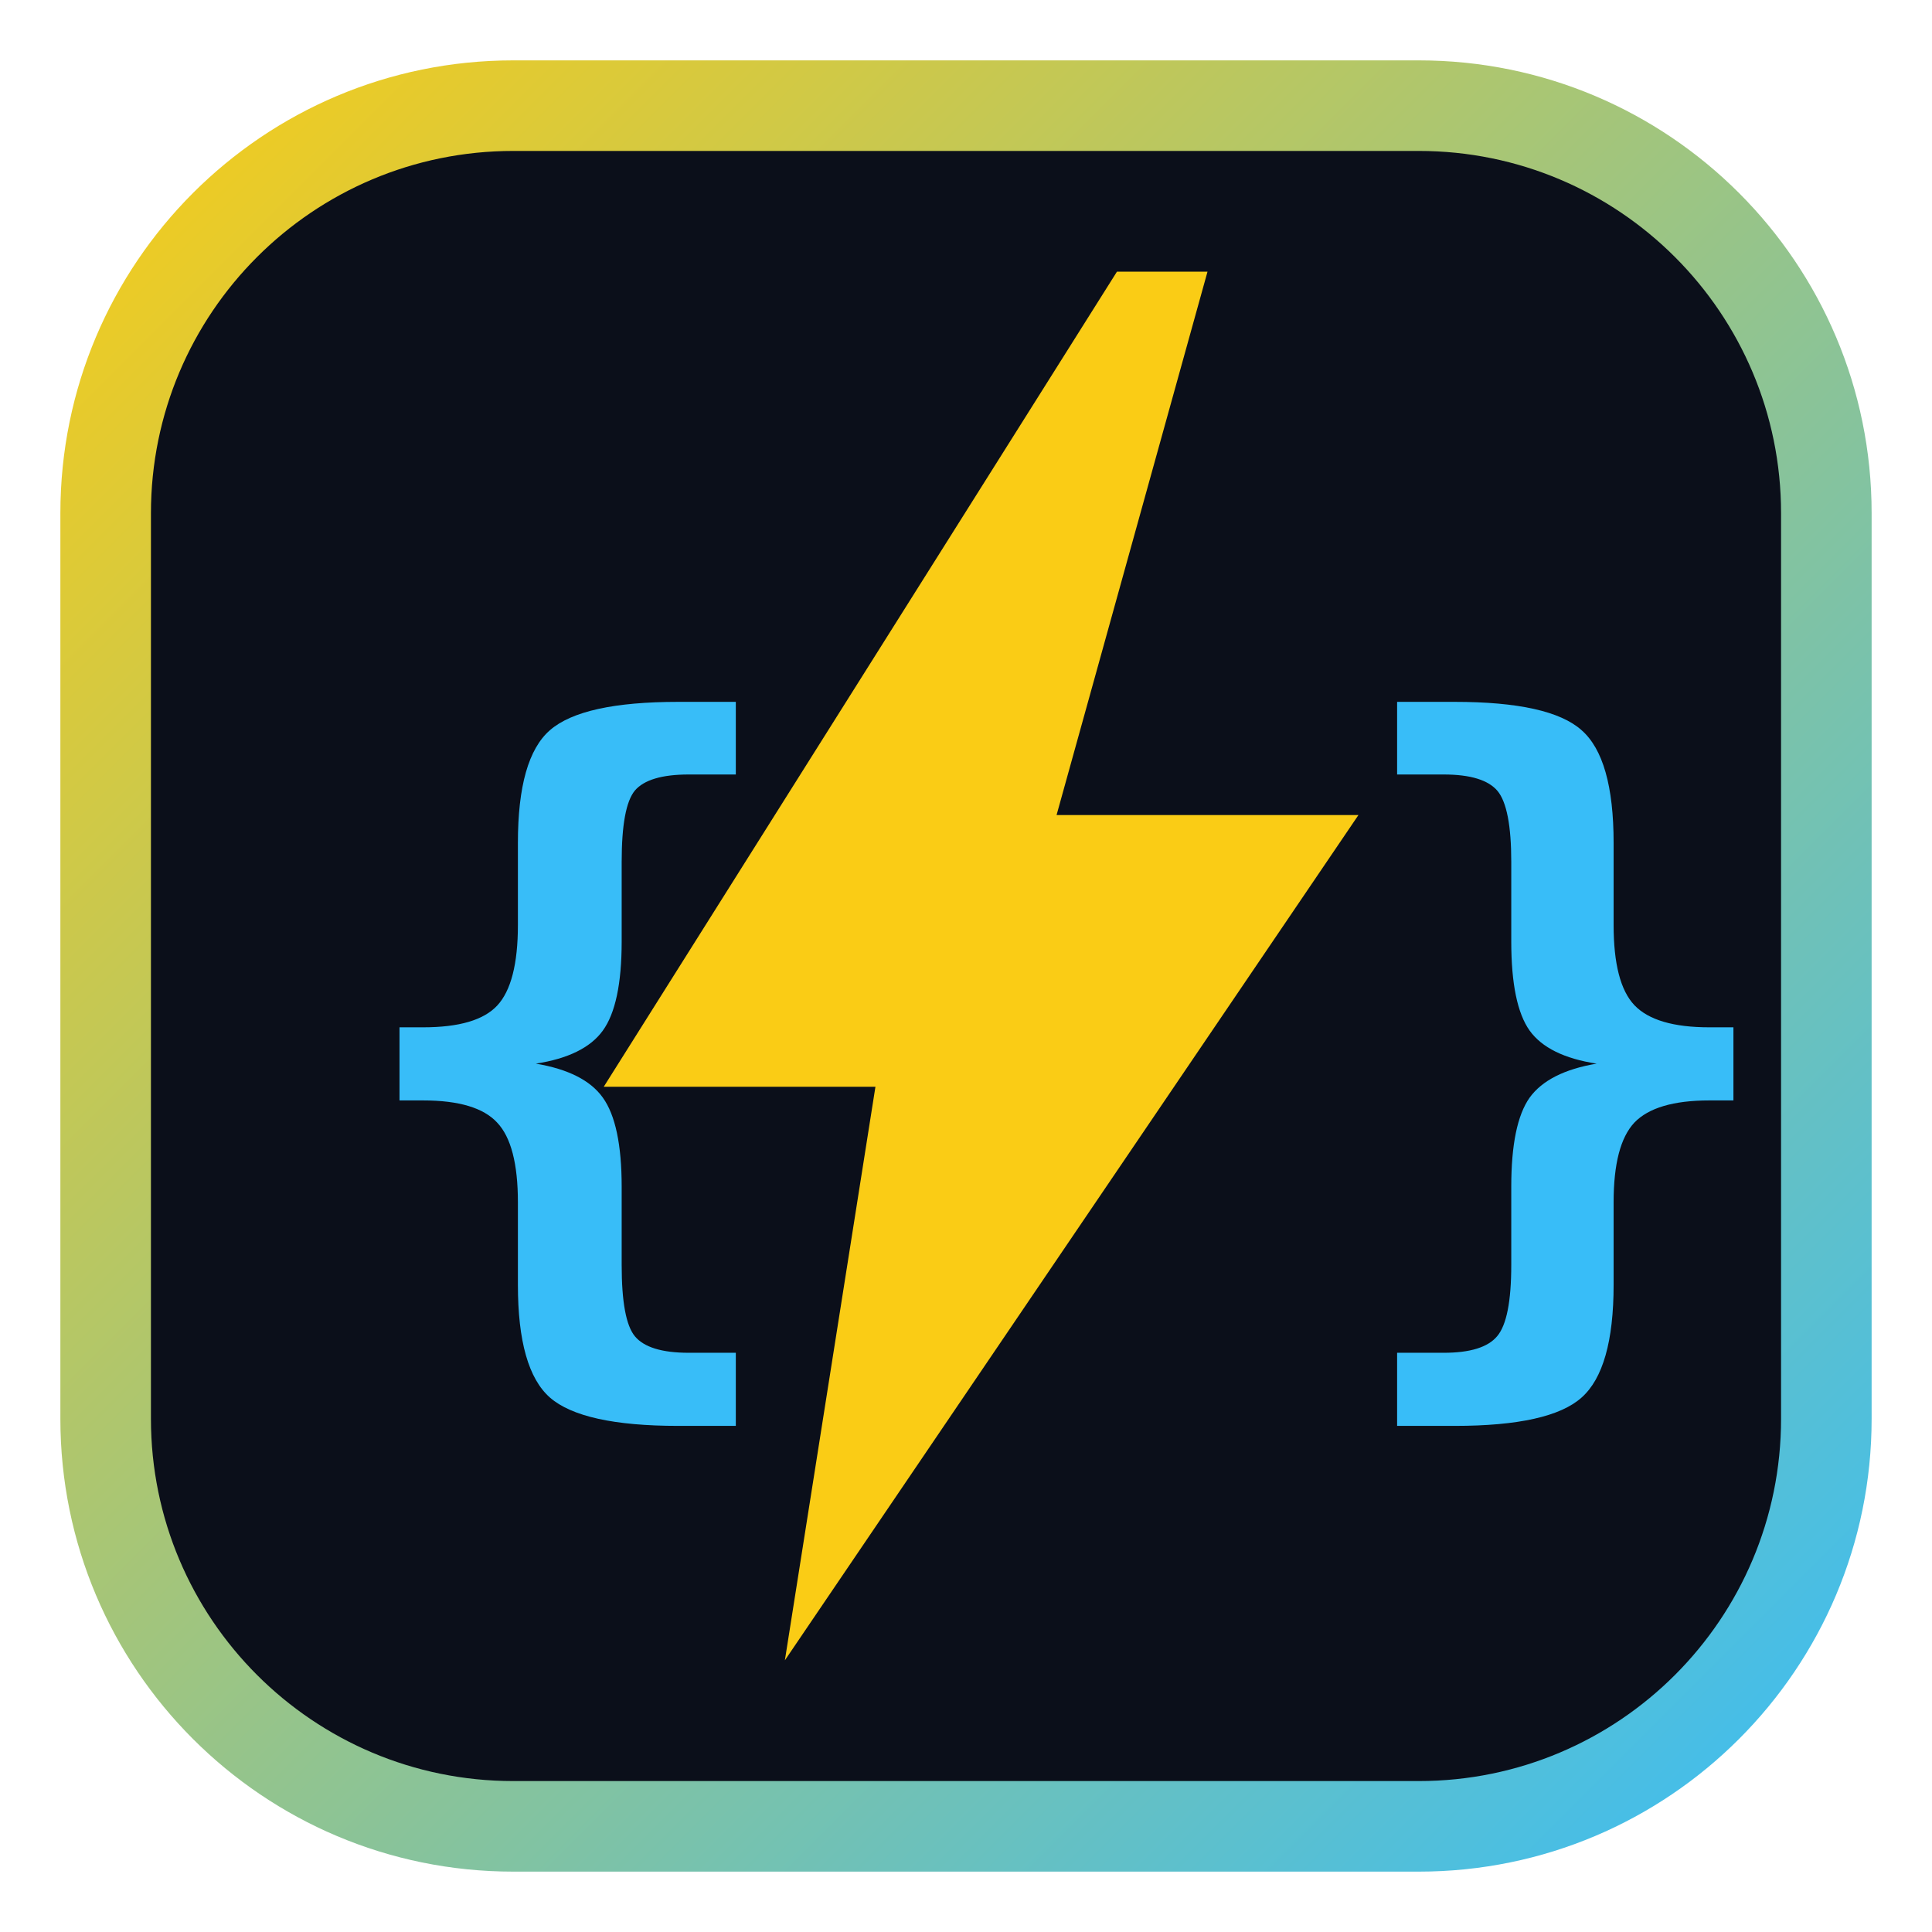
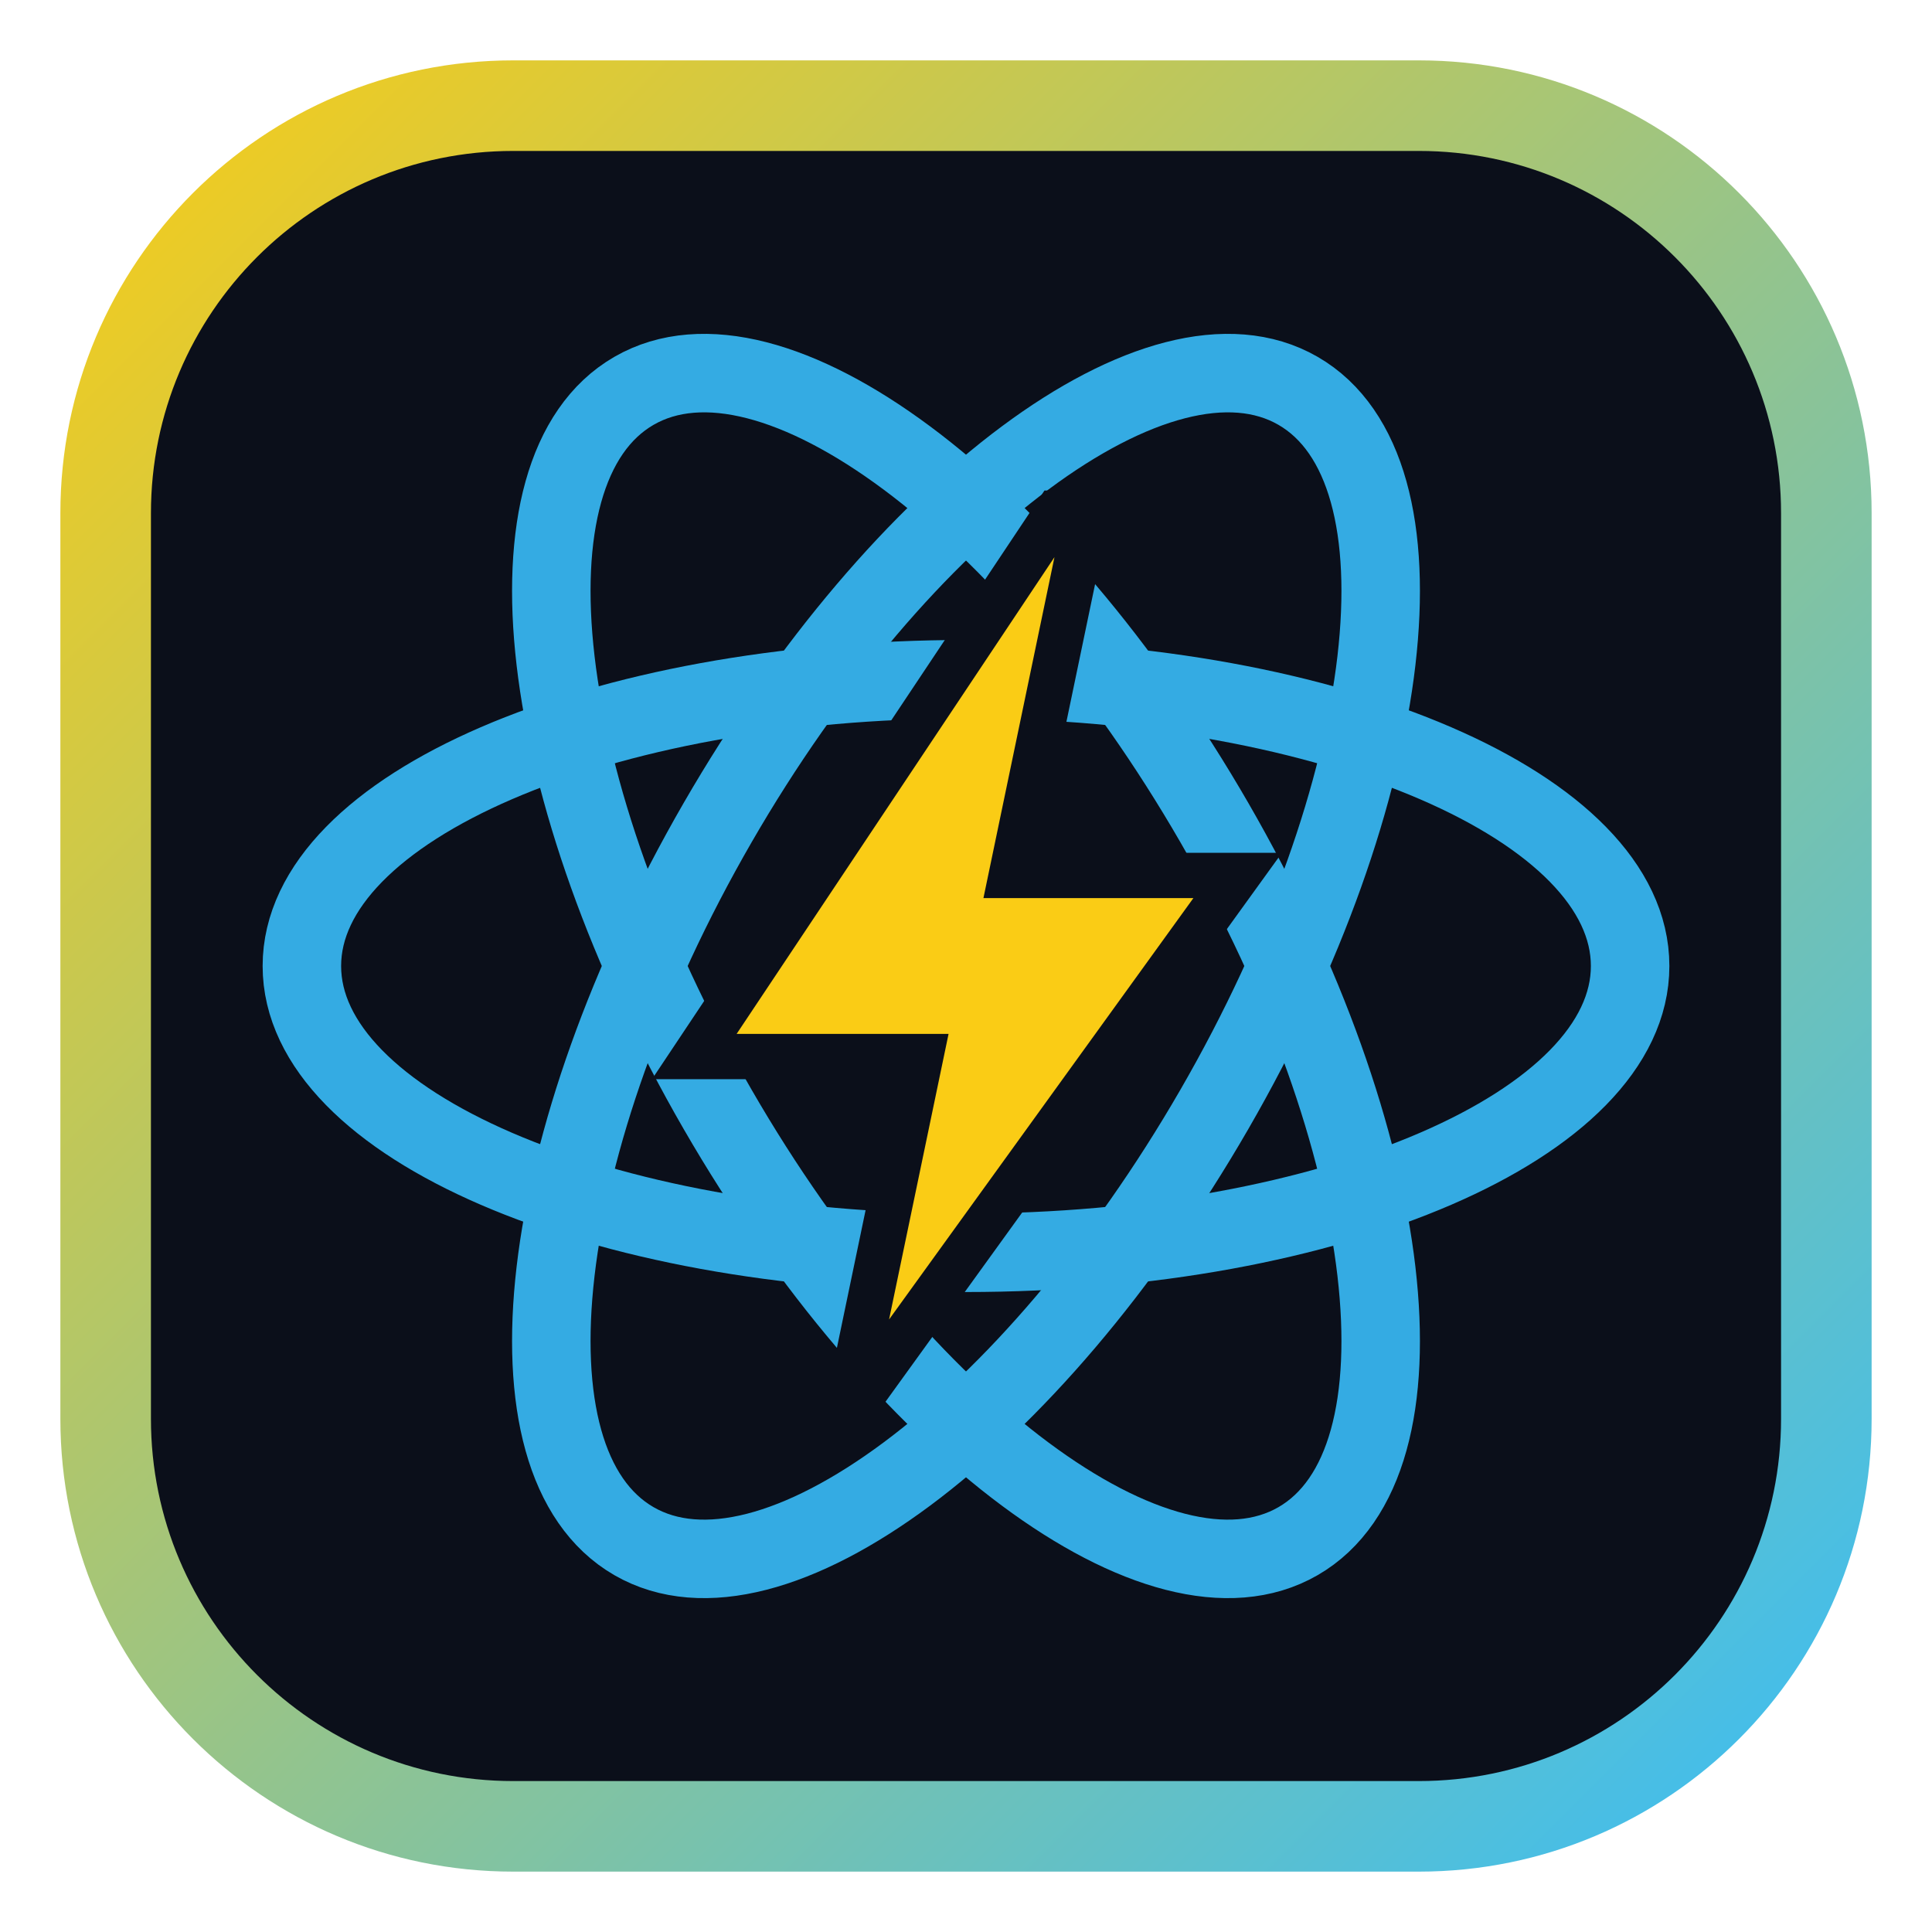
<svg xmlns="http://www.w3.org/2000/svg" viewBox="0 0 64 64">
  <defs>
-     <linearGradient id="pjGrad" x1="0" y1="0" x2="1" y2="1">
+     <linearGradient id="dpGrad" x1="0" y1="0" x2="1" y2="1">
      <stop offset="0%" stop-color="#facc15" />
      <stop offset="100%" stop-color="#38bdf8" />
    </linearGradient>
  </defs>
-   <rect x="2" y="2" width="60" height="60" rx="15" fill="url(#pjGrad)" />
+   <rect x="2" y="2" width="60" height="60" rx="15" fill="url(#dpGrad)" />
  <rect x="5" y="5" width="54" height="54" rx="12" fill="#0b0f1a" />
-   <text x="11" y="43" font-family="monospace" font-size="26" font-weight="bold" fill="#38bdf8">{</text>
-   <path d="M37 9 L20 36 h9 L26 55 L45 27 h-10 L40 9 Z" fill="#facc15" />
-   <text x="44" y="43" font-family="monospace" font-size="26" font-weight="bold" fill="#38bdf8">}</text>
+   <g stroke="#38bdf8" stroke-width="2.6" fill="none" opacity="0.9">
+     <ellipse cx="32" cy="32" rx="22" ry="9.5" />
+     <ellipse cx="32" cy="32" rx="22" ry="9.5" transform="rotate(60 32 32)" />
+     <ellipse cx="32" cy="32" rx="22" ry="9.5" transform="rotate(120 32 32)" />
+   </g>
+   <path d="M35 17 L23 35 h7.5 L28 47 L41 29 h-7.5 L36 17 Z" fill="#facc15" stroke="#0b0f1a" stroke-width="1.5" />
</svg>
